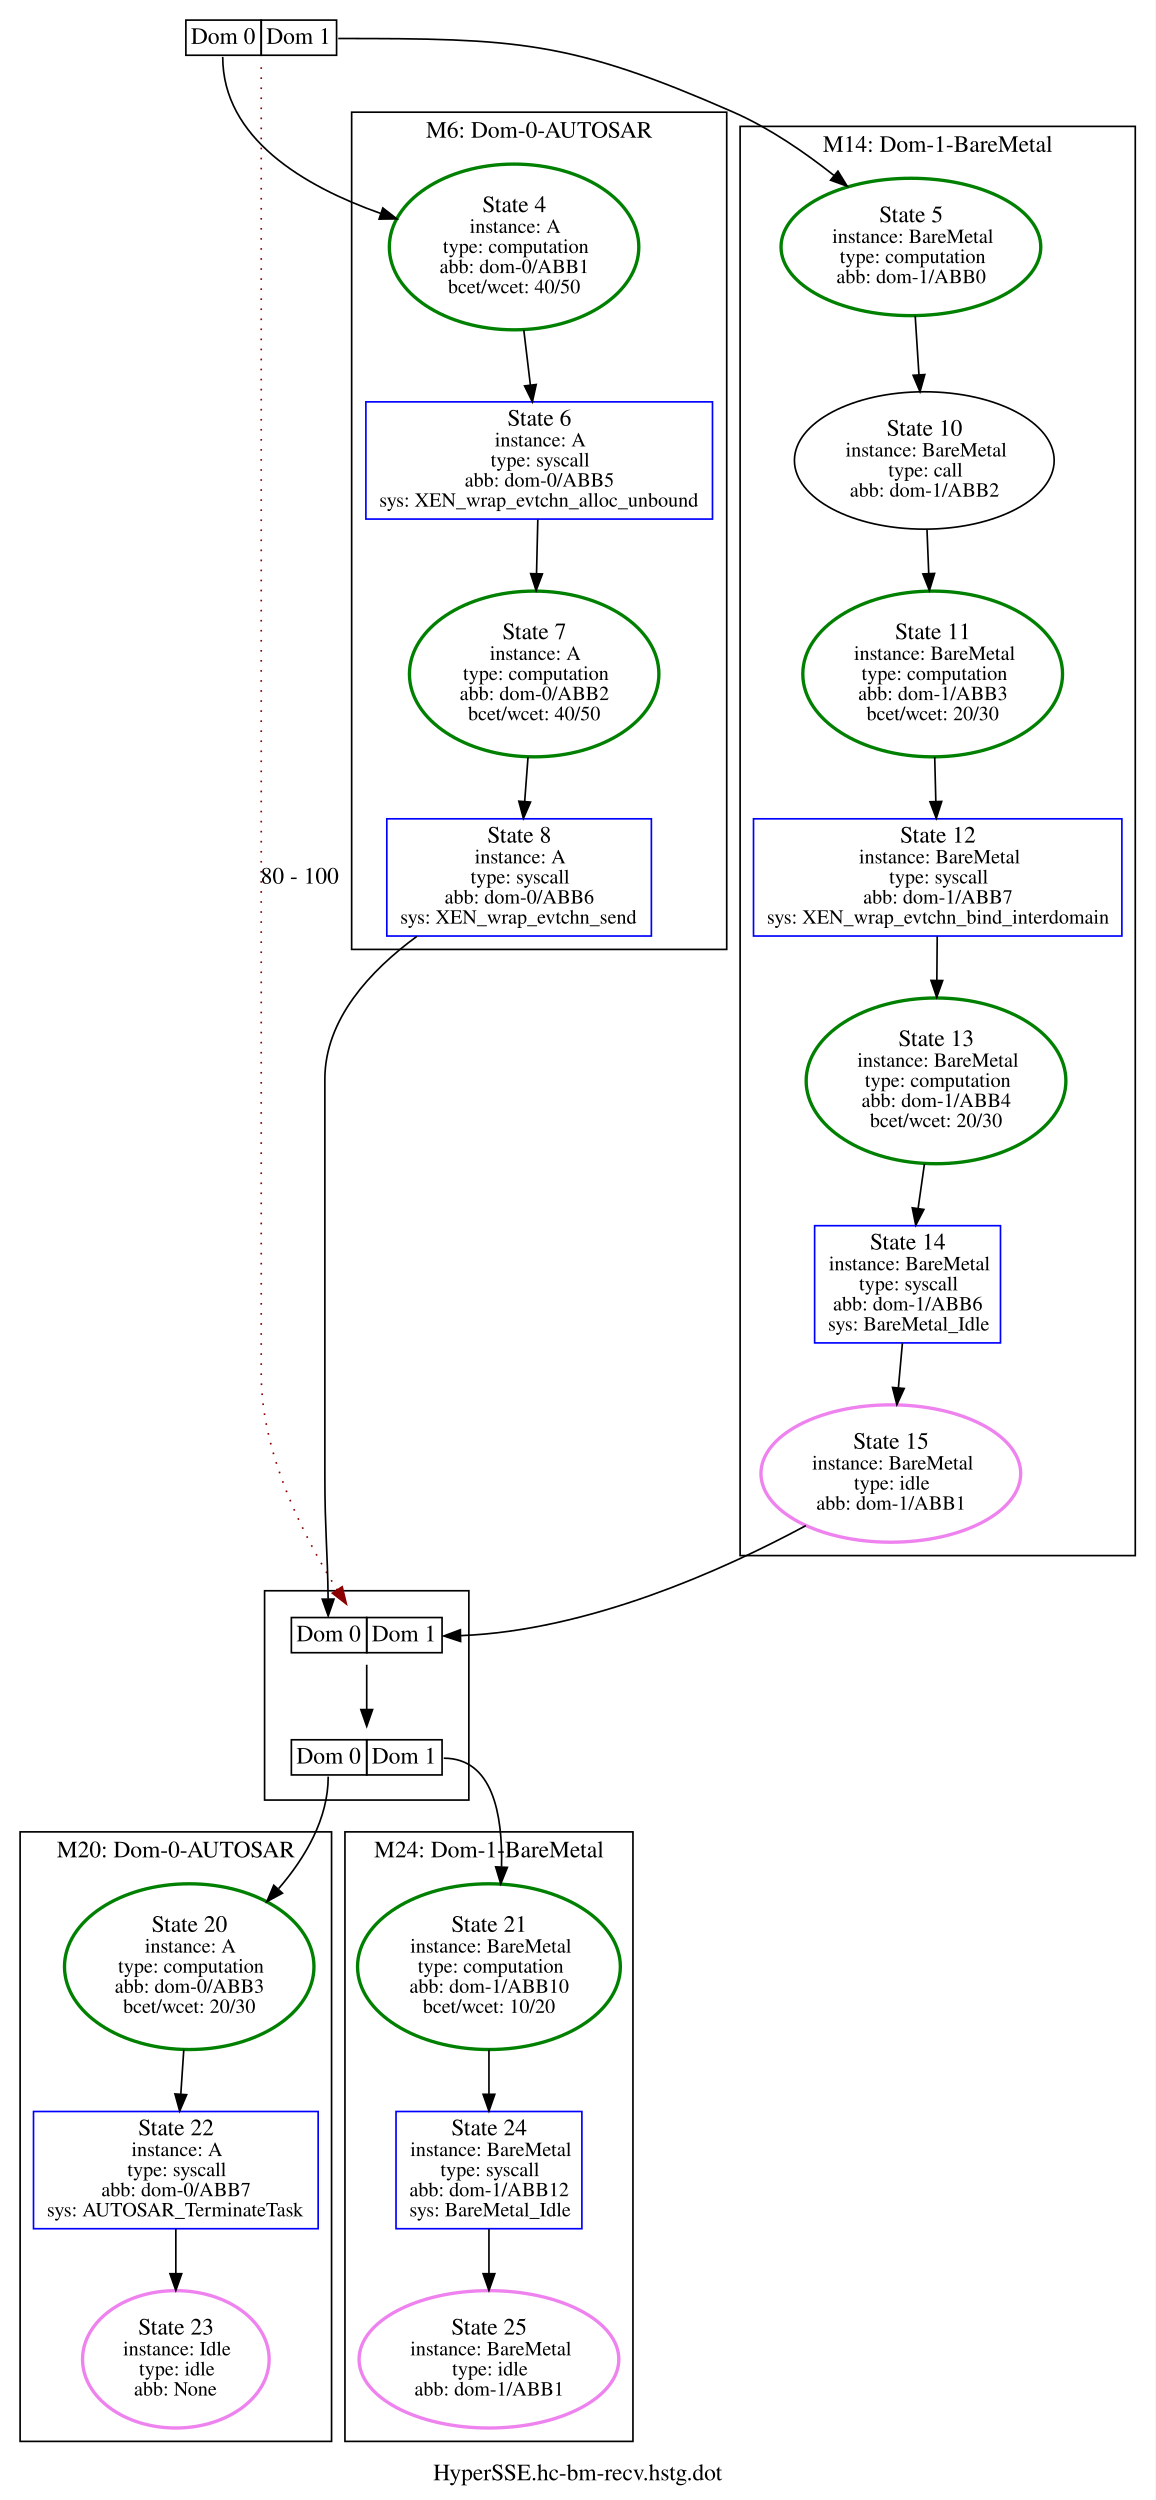
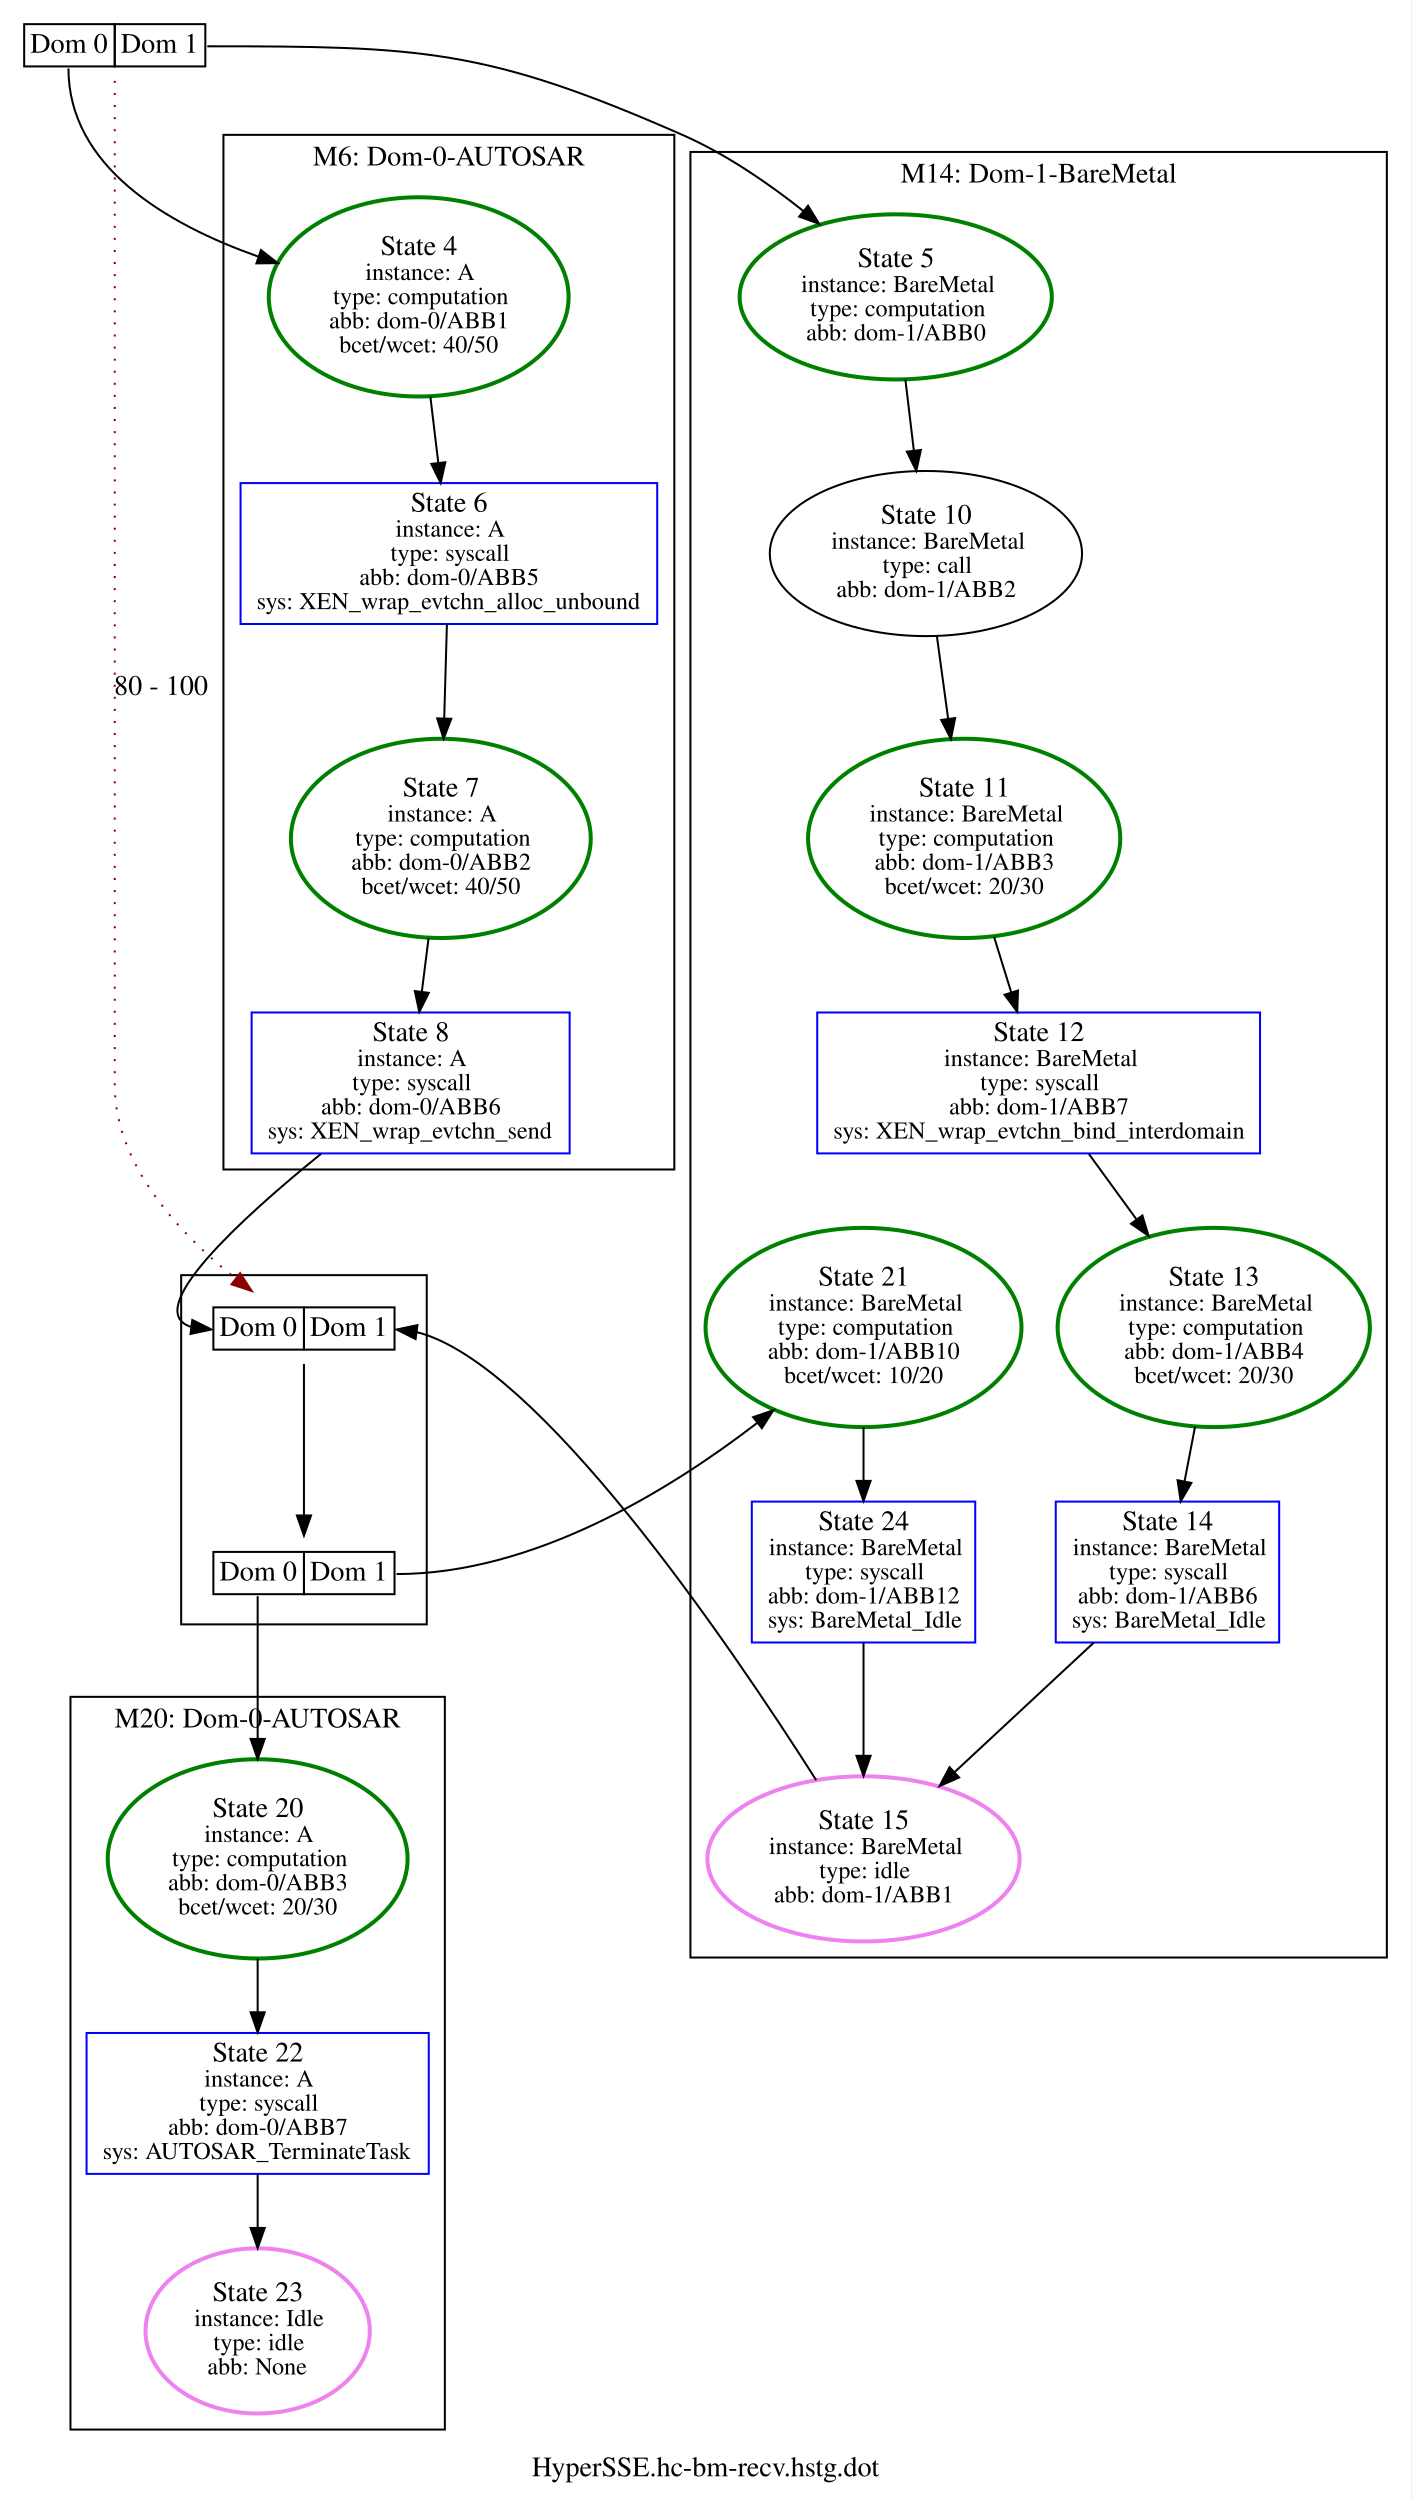
- <svg xmlns="http://www.w3.org/2000/svg" xmlns:xlink="http://www.w3.org/1999/xlink" width="690pt" height="1493pt" viewBox="0.00 0.00 690.00 1493.05">
-   <g id="graph0" class="graph" transform="scale(1 1) rotate(0) translate(4 1489.05)">
-     <polygon fill="white" stroke="transparent" points="-4,4 -4,-1489.05 686,-1489.05 686,4 -4,4" />
-     <text text-anchor="middle" x="341" y="-7.8" font-family="Times,serif" font-size="14.00">HyperSSE.hc-bm-recv.hstg.dot</text>
+ <svg xmlns="http://www.w3.org/2000/svg" xmlns:xlink="http://www.w3.org/1999/xlink" width="701pt" height="1242pt" viewBox="0.00 0.00 701.00 1242.03">
+   <g id="graph0" class="graph" transform="scale(1 1) rotate(0) translate(4 1238.03)">
+     <polygon fill="white" stroke="transparent" points="-4,4 -4,-1238.03 697,-1238.03 697,4 -4,4" />
+     <text text-anchor="middle" x="346.5" y="-7.8" font-family="Times,serif" font-size="14.00">HyperSSE.hc-bm-recv.hstg.dot</text>
    <g id="clust1" class="cluster">
-       <polygon fill="none" stroke="black" points="206,-922.04 206,-1422.05 430,-1422.05 430,-922.04 206,-922.04" />
-       <text text-anchor="middle" x="318" y="-1406.85" font-family="Times,serif" font-size="14.00">M6: Dom-0-AUTOSAR</text>
+       <polygon fill="none" stroke="black" points="107,-657.01 107,-1171.03 331,-1171.03 331,-657.01 107,-657.01" />
+       <text text-anchor="middle" x="219" y="-1155.83" font-family="Times,serif" font-size="14.00">M6: Dom-0-AUTOSAR</text>
    </g>
    <g id="clust2" class="cluster">
-       <polygon fill="none" stroke="black" points="438,-560.02 438,-1413.57 674,-1413.57 674,-560.02 438,-560.02" />
-       <text text-anchor="middle" x="556" y="-1398.37" font-family="Times,serif" font-size="14.00">M14: Dom-1-BareMetal</text>
+       <polygon fill="none" stroke="black" points="339,-265.51 339,-1162.54 685,-1162.54 685,-265.51 339,-265.51" />
+       <text text-anchor="middle" x="512" y="-1147.34" font-family="Times,serif" font-size="14.00">M14: Dom-1-BareMetal</text>
    </g>
    <g id="clust3" class="cluster">
-       <polygon fill="none" stroke="black" points="8,-31 8,-395.02 194,-395.02 194,-31 8,-31" />
-       <text text-anchor="middle" x="101" y="-379.82" font-family="Times,serif" font-size="14.00">M20: Dom-0-AUTOSAR</text>
+       <polygon fill="none" stroke="black" points="31,-31 31,-395.02 217,-395.02 217,-31 31,-31" />
+       <text text-anchor="middle" x="124" y="-379.82" font-family="Times,serif" font-size="14.00">M20: Dom-0-AUTOSAR</text>
    </g>
    <g id="clust4" class="cluster">
-       <polygon fill="none" stroke="black" points="202,-31 202,-395.02 374,-395.02 374,-31 202,-31" />
-       <text text-anchor="middle" x="288" y="-379.82" font-family="Times,serif" font-size="14.00">M24: Dom-1-BareMetal</text>
-     </g>
-     <g id="clust5" class="cluster">
-       <polygon fill="none" stroke="black" points="154,-414.02 154,-539.02 276,-539.02 276,-414.02 154,-414.02" />
+       <polygon fill="none" stroke="black" points="86,-431.02 86,-604.52 208,-604.52 208,-431.02 86,-431.02" />
    </g>
    <g id="node1" class="node">
      <g id="a_node1">
        <a xlink:title="1">
-           <polygon fill="none" stroke="black" points="107,-1456.05 107,-1477.05 152,-1477.05 152,-1456.05 107,-1456.05" />
-           <text text-anchor="start" x="110" y="-1462.85" font-family="Times,serif" font-size="14.00">Dom 0</text>
-           <polygon fill="none" stroke="black" points="152,-1456.05 152,-1477.05 197,-1477.05 197,-1456.05 152,-1456.05" />
-           <text text-anchor="start" x="155" y="-1462.85" font-family="Times,serif" font-size="14.00">Dom 1</text>
+           <polygon fill="none" stroke="black" points="8,-1205.03 8,-1226.03 53,-1226.03 53,-1205.03 8,-1205.03" />
+           <text text-anchor="start" x="11" y="-1211.83" font-family="Times,serif" font-size="14.00">Dom 0</text>
+           <polygon fill="none" stroke="black" points="53,-1205.03 53,-1226.03 98,-1226.03 98,-1205.03 53,-1205.03" />
+           <text text-anchor="start" x="56" y="-1211.83" font-family="Times,serif" font-size="14.00">Dom 1</text>
        </a>
      </g>
    </g>
    <g id="node2" class="node">
      <g id="a_node2">
        <a xlink:title="2">
-           <ellipse fill="none" stroke="green" stroke-width="2" cx="303" cy="-1341.56" rx="74.49" ry="49.49" />
-           <text text-anchor="start" x="284" y="-1362.36" font-family="Times,serif" font-size="14.00">State 4</text>
-           <text text-anchor="start" x="276.5" y="-1349.96" font-family="Times,serif" font-size="12.00">instance: A</text>
-           <text text-anchor="start" x="260.5" y="-1337.96" font-family="Times,serif" font-size="12.00">type: computation</text>
-           <text text-anchor="start" x="258.5" y="-1325.96" font-family="Times,serif" font-size="12.00">abb: dom-0/ABB1</text>
-           <text text-anchor="start" x="263.5" y="-1313.96" font-family="Times,serif" font-size="12.00">bcet/wcet: 40/50</text>
+           <ellipse fill="none" stroke="green" stroke-width="2" cx="204" cy="-1090.53" rx="74.49" ry="49.49" />
+           <text text-anchor="start" x="185" y="-1111.33" font-family="Times,serif" font-size="14.00">State 4</text>
+           <text text-anchor="start" x="177.5" y="-1098.93" font-family="Times,serif" font-size="12.00">instance: A</text>
+           <text text-anchor="start" x="161.5" y="-1086.93" font-family="Times,serif" font-size="12.00">type: computation</text>
+           <text text-anchor="start" x="159.5" y="-1074.93" font-family="Times,serif" font-size="12.00">abb: dom-0/ABB1</text>
+           <text text-anchor="start" x="164.5" y="-1062.93" font-family="Times,serif" font-size="12.00">bcet/wcet: 40/50</text>
        </a>
      </g>
    </g>
    <g id="edge1" class="edge">
-       <path fill="none" stroke="black" d="M129,-1455.05C129,-1406.44 177.49,-1377.8 223.27,-1361.6" />
-       <polygon fill="black" stroke="black" points="224.62,-1364.84 232.98,-1358.33 222.39,-1358.2 224.62,-1364.84" />
+       <path fill="none" stroke="black" d="M30,-1204.03C30,-1155.42 78.49,-1126.78 124.27,-1110.57" />
+       <polygon fill="black" stroke="black" points="125.62,-1113.81 133.98,-1107.3 123.39,-1107.18 125.62,-1113.81" />
    </g>
    <g id="node6" class="node">
      <g id="a_node6">
        <a xlink:title="7">
-           <ellipse fill="none" stroke="green" stroke-width="2" cx="540" cy="-1341.56" rx="77.56" ry="41.02" />
-           <text text-anchor="start" x="521" y="-1356.36" font-family="Times,serif" font-size="14.00">State 5</text>
-           <text text-anchor="start" x="493" y="-1343.96" font-family="Times,serif" font-size="12.00">instance: BareMetal</text>
-           <text text-anchor="start" x="497.5" y="-1331.96" font-family="Times,serif" font-size="12.00">type: computation</text>
-           <text text-anchor="start" x="495.5" y="-1319.96" font-family="Times,serif" font-size="12.00">abb: dom-1/ABB0</text>
+           <ellipse fill="none" stroke="green" stroke-width="2" cx="441" cy="-1090.53" rx="77.56" ry="41.02" />
+           <text text-anchor="start" x="422" y="-1105.33" font-family="Times,serif" font-size="14.00">State 5</text>
+           <text text-anchor="start" x="394" y="-1092.93" font-family="Times,serif" font-size="12.00">instance: BareMetal</text>
+           <text text-anchor="start" x="398.5" y="-1080.93" font-family="Times,serif" font-size="12.00">type: computation</text>
+           <text text-anchor="start" x="396.5" y="-1068.93" font-family="Times,serif" font-size="12.00">abb: dom-1/ABB0</text>
        </a>
      </g>
    </g>
    <g id="edge2" class="edge">
-       <path fill="none" stroke="black" d="M198,-1466.05C304.7,-1466.05 336.31,-1464.96 434,-1422.05 455.37,-1412.67 476.45,-1398.23 494.11,-1384.23" />
-       <polygon fill="black" stroke="black" points="496.42,-1386.86 501.98,-1377.84 492.01,-1381.43 496.42,-1386.86" />
-     </g>
-     <g id="node19" class="node">
-       <g id="a_node19">
+       <path fill="none" stroke="black" d="M99,-1215.03C205.7,-1215.03 237.31,-1213.94 335,-1171.03 356.37,-1161.64 377.45,-1147.21 395.11,-1133.2" />
+       <polygon fill="black" stroke="black" points="397.42,-1135.84 402.98,-1126.82 393.01,-1130.4 397.42,-1135.84" />
+     </g>
+     <g id="node18" class="node">
+       <g id="a_node18">
        <a xlink:title="15">
-           <polygon fill="none" stroke="black" points="170,-502.02 170,-523.02 215,-523.02 215,-502.02 170,-502.02" />
-           <text text-anchor="start" x="173" y="-508.82" font-family="Times,serif" font-size="14.00">Dom 0</text>
-           <polygon fill="none" stroke="black" points="215,-502.02 215,-523.02 260,-523.02 260,-502.02 215,-502.02" />
-           <text text-anchor="start" x="218" y="-508.82" font-family="Times,serif" font-size="14.00">Dom 1</text>
+           <polygon fill="none" stroke="black" points="102,-567.52 102,-588.52 147,-588.52 147,-567.52 102,-567.52" />
+           <text text-anchor="start" x="105" y="-574.32" font-family="Times,serif" font-size="14.00">Dom 0</text>
+           <polygon fill="none" stroke="black" points="147,-567.52 147,-588.52 192,-588.52 192,-567.52 147,-567.52" />
+           <text text-anchor="start" x="150" y="-574.32" font-family="Times,serif" font-size="14.00">Dom 1</text>
        </a>
      </g>
    </g>
    <g id="edge3" class="edge">
-       <path fill="none" stroke="darkred" stroke-dasharray="1,5" d="M152,-1448.87C152,-1425.01 152,-1380.51 152,-1342.56 152,-1342.56 152,-1342.56 152,-668.04 152,-619.87 178.73,-569.1 197.37,-539.56" />
-       <polygon fill="darkred" stroke="darkred" points="200.35,-541.4 202.85,-531.1 194.48,-537.59 200.35,-541.4" />
-       <text text-anchor="middle" x="175" y="-961.34" font-family="Times,serif" font-size="14.00">80 - 100</text>
+       <path fill="none" stroke="darkred" stroke-dasharray="1,5" d="M53,-1197.85C53,-1173.99 53,-1129.48 53,-1091.53 53,-1091.53 53,-1091.53 53,-699.01 53,-658.95 86.05,-624.38 112.96,-602.88" />
+       <polygon fill="darkred" stroke="darkred" points="115.28,-605.51 121.07,-596.63 111.01,-599.96 115.28,-605.51" />
+       <text text-anchor="middle" x="76" y="-892.81" font-family="Times,serif" font-size="14.00">80 - 100</text>
    </g>
    <g id="node3" class="node">
      <g id="a_node3">
        <a xlink:title="3">
-           <polygon fill="none" stroke="blue" points="421.5,-1249.05 214.5,-1249.05 214.5,-1179.05 421.5,-1179.05 421.5,-1249.05" />
-           <text text-anchor="start" x="299" y="-1234.85" font-family="Times,serif" font-size="14.00">State 6</text>
-           <text text-anchor="start" x="291.5" y="-1222.45" font-family="Times,serif" font-size="12.00">instance: A</text>
-           <text text-anchor="start" x="289" y="-1210.45" font-family="Times,serif" font-size="12.00">type: syscall</text>
-           <text text-anchor="start" x="273.5" y="-1198.45" font-family="Times,serif" font-size="12.00">abb: dom-0/ABB5</text>
-           <text text-anchor="start" x="222.5" y="-1186.45" font-family="Times,serif" font-size="12.00">sys: XEN_wrap_evtchn_alloc_unbound</text>
+           <polygon fill="none" stroke="blue" points="322.5,-998.02 115.5,-998.02 115.5,-928.02 322.5,-928.02 322.5,-998.02" />
+           <text text-anchor="start" x="200" y="-983.82" font-family="Times,serif" font-size="14.00">State 6</text>
+           <text text-anchor="start" x="192.5" y="-971.42" font-family="Times,serif" font-size="12.00">instance: A</text>
+           <text text-anchor="start" x="190" y="-959.42" font-family="Times,serif" font-size="12.00">type: syscall</text>
+           <text text-anchor="start" x="174.5" y="-947.42" font-family="Times,serif" font-size="12.00">abb: dom-0/ABB5</text>
+           <text text-anchor="start" x="123.5" y="-935.42" font-family="Times,serif" font-size="12.00">sys: XEN_wrap_evtchn_alloc_unbound</text>
        </a>
      </g>
    </g>
    <g id="edge4" class="edge">
-       <path fill="none" stroke="black" d="M308.8,-1292.03C310.1,-1281.16 311.47,-1269.68 312.75,-1259.01" />
-       <polygon fill="black" stroke="black" points="316.22,-1259.41 313.93,-1249.06 309.27,-1258.58 316.22,-1259.41" />
+       <path fill="none" stroke="black" d="M209.8,-1041.01C211.1,-1030.13 212.47,-1018.66 213.75,-1007.98" />
+       <polygon fill="black" stroke="black" points="217.22,-1008.38 214.93,-998.04 210.27,-1007.55 217.22,-1008.38" />
    </g>
    <g id="node4" class="node">
      <g id="a_node4">
        <a xlink:title="4">
-           <ellipse fill="none" stroke="green" stroke-width="2" cx="315" cy="-1086.54" rx="74.49" ry="49.49" />
-           <text text-anchor="start" x="296" y="-1107.34" font-family="Times,serif" font-size="14.00">State 7</text>
-           <text text-anchor="start" x="288.5" y="-1094.94" font-family="Times,serif" font-size="12.00">instance: A</text>
-           <text text-anchor="start" x="272.5" y="-1082.94" font-family="Times,serif" font-size="12.00">type: computation</text>
-           <text text-anchor="start" x="270.5" y="-1070.94" font-family="Times,serif" font-size="12.00">abb: dom-0/ABB2</text>
-           <text text-anchor="start" x="275.5" y="-1058.94" font-family="Times,serif" font-size="12.00">bcet/wcet: 40/50</text>
+           <ellipse fill="none" stroke="green" stroke-width="2" cx="215" cy="-821.51" rx="74.49" ry="49.49" />
+           <text text-anchor="start" x="196" y="-842.31" font-family="Times,serif" font-size="14.00">State 7</text>
+           <text text-anchor="start" x="188.5" y="-829.91" font-family="Times,serif" font-size="12.00">instance: A</text>
+           <text text-anchor="start" x="172.5" y="-817.91" font-family="Times,serif" font-size="12.00">type: computation</text>
+           <text text-anchor="start" x="170.5" y="-805.91" font-family="Times,serif" font-size="12.00">abb: dom-0/ABB2</text>
+           <text text-anchor="start" x="175.5" y="-793.91" font-family="Times,serif" font-size="12.00">bcet/wcet: 40/50</text>
        </a>
      </g>
    </g>
    <g id="edge5" class="edge">
-       <path fill="none" stroke="black" d="M317.18,-1178.75C316.94,-1168.75 316.67,-1157.52 316.41,-1146.45" />
-       <polygon fill="black" stroke="black" points="319.91,-1146.29 316.17,-1136.38 312.91,-1146.46 319.91,-1146.29" />
+       <path fill="none" stroke="black" d="M218.02,-927.89C217.62,-913.86 217.14,-897.21 216.69,-881.33" />
+       <polygon fill="black" stroke="black" points="220.18,-880.93 216.39,-871.04 213.18,-881.14 220.18,-880.93" />
    </g>
    <g id="node5" class="node">
      <g id="a_node5">
        <a xlink:title="5">
-           <polygon fill="none" stroke="blue" points="385,-1000.04 227,-1000.04 227,-930.04 385,-930.04 385,-1000.04" />
-           <text text-anchor="start" x="287" y="-985.84" font-family="Times,serif" font-size="14.00">State 8</text>
-           <text text-anchor="start" x="279.5" y="-973.44" font-family="Times,serif" font-size="12.00">instance: A</text>
-           <text text-anchor="start" x="277" y="-961.44" font-family="Times,serif" font-size="12.00">type: syscall</text>
-           <text text-anchor="start" x="261.5" y="-949.44" font-family="Times,serif" font-size="12.00">abb: dom-0/ABB6</text>
-           <text text-anchor="start" x="235" y="-937.44" font-family="Times,serif" font-size="12.00">sys: XEN_wrap_evtchn_send</text>
+           <polygon fill="none" stroke="blue" points="279,-735.01 121,-735.01 121,-665.01 279,-665.01 279,-735.01" />
+           <text text-anchor="start" x="181" y="-720.81" font-family="Times,serif" font-size="14.00">State 8</text>
+           <text text-anchor="start" x="173.5" y="-708.41" font-family="Times,serif" font-size="12.00">instance: A</text>
+           <text text-anchor="start" x="171" y="-696.41" font-family="Times,serif" font-size="12.00">type: syscall</text>
+           <text text-anchor="start" x="155.5" y="-684.41" font-family="Times,serif" font-size="12.00">abb: dom-0/ABB6</text>
+           <text text-anchor="start" x="129" y="-672.41" font-family="Times,serif" font-size="12.00">sys: XEN_wrap_evtchn_send</text>
        </a>
      </g>
    </g>
    <g id="edge6" class="edge">
-       <path fill="none" stroke="black" d="M311.34,-1036.93C310.68,-1028.2 310,-1019.15 309.35,-1010.54" />
-       <polygon fill="black" stroke="black" points="312.82,-1010.03 308.58,-1000.32 305.84,-1010.56 312.82,-1010.03" />
+       <path fill="none" stroke="black" d="M208.9,-771.91C207.79,-763.08 206.64,-753.92 205.55,-745.23" />
+       <polygon fill="black" stroke="black" points="209.02,-744.78 204.3,-735.3 202.08,-745.66 209.02,-744.78" />
    </g>
    <g id="edge7" class="edge">
-       <path fill="none" stroke="black" d="M244.94,-929.84C217,-909.32 190,-880.25 190,-844.54 190,-844.54 190,-844.54 190,-608.03 190,-574.33 191.63,-563.46 191.95,-534.21" />
-       <polygon fill="black" stroke="black" points="195.45,-534.04 192,-524.02 188.45,-534 195.45,-534.04" />
+       <path fill="none" stroke="black" d="M155.55,-664.85C115.36,-632.28 66.01,-587.02 90.82,-578.82" />
+       <polygon fill="black" stroke="black" points="91.52,-582.26 101,-577.52 90.64,-575.31 91.52,-582.26" />
    </g>
    <g id="node7" class="node">
      <g id="a_node7">
        <a xlink:title="8">
-           <ellipse fill="none" stroke="black" cx="548" cy="-1214.05" rx="77.56" ry="41.02" />
-           <text text-anchor="start" x="525.5" y="-1228.85" font-family="Times,serif" font-size="14.00">State 10</text>
-           <text text-anchor="start" x="501" y="-1216.45" font-family="Times,serif" font-size="12.00">instance: BareMetal</text>
-           <text text-anchor="start" x="526.5" y="-1204.45" font-family="Times,serif" font-size="12.00">type: call</text>
-           <text text-anchor="start" x="503.5" y="-1192.45" font-family="Times,serif" font-size="12.00">abb: dom-1/ABB2</text>
+           <ellipse fill="none" stroke="black" cx="456" cy="-963.02" rx="77.56" ry="41.02" />
+           <text text-anchor="start" x="433.5" y="-977.82" font-family="Times,serif" font-size="14.00">State 10</text>
+           <text text-anchor="start" x="409" y="-965.42" font-family="Times,serif" font-size="12.00">instance: BareMetal</text>
+           <text text-anchor="start" x="434.5" y="-953.42" font-family="Times,serif" font-size="12.00">type: call</text>
+           <text text-anchor="start" x="411.5" y="-941.42" font-family="Times,serif" font-size="12.00">abb: dom-1/ABB2</text>
        </a>
      </g>
    </g>
    <g id="edge8" class="edge">
-       <path fill="none" stroke="black" d="M542.55,-1300.5C543.27,-1289.29 544.05,-1276.97 544.8,-1265.25" />
-       <polygon fill="black" stroke="black" points="548.3,-1265.36 545.44,-1255.15 541.31,-1264.91 548.3,-1265.36" />
+       <path fill="none" stroke="black" d="M445.79,-1049.47C447.13,-1038.27 448.6,-1025.94 450,-1014.22" />
+       <polygon fill="black" stroke="black" points="453.5,-1014.47 451.21,-1004.13 446.54,-1013.64 453.5,-1014.47" />
    </g>
    <g id="node8" class="node">
      <g id="a_node8">
        <a xlink:title="9">
-           <ellipse fill="none" stroke="green" stroke-width="2" cx="553" cy="-1086.54" rx="77.56" ry="49.49" />
-           <text text-anchor="start" x="530.5" y="-1107.34" font-family="Times,serif" font-size="14.00">State 11</text>
-           <text text-anchor="start" x="506" y="-1094.94" font-family="Times,serif" font-size="12.00">instance: BareMetal</text>
-           <text text-anchor="start" x="510.5" y="-1082.94" font-family="Times,serif" font-size="12.00">type: computation</text>
-           <text text-anchor="start" x="508.5" y="-1070.94" font-family="Times,serif" font-size="12.00">abb: dom-1/ABB3</text>
-           <text text-anchor="start" x="513.5" y="-1058.94" font-family="Times,serif" font-size="12.00">bcet/wcet: 20/30</text>
+           <ellipse fill="none" stroke="green" stroke-width="2" cx="475" cy="-821.51" rx="77.56" ry="49.49" />
+           <text text-anchor="start" x="452.5" y="-842.31" font-family="Times,serif" font-size="14.00">State 11</text>
+           <text text-anchor="start" x="428" y="-829.91" font-family="Times,serif" font-size="12.00">instance: BareMetal</text>
+           <text text-anchor="start" x="432.5" y="-817.91" font-family="Times,serif" font-size="12.00">type: computation</text>
+           <text text-anchor="start" x="430.5" y="-805.91" font-family="Times,serif" font-size="12.00">abb: dom-1/ABB3</text>
+           <text text-anchor="start" x="435.5" y="-793.91" font-family="Times,serif" font-size="12.00">bcet/wcet: 20/30</text>
        </a>
      </g>
    </g>
    <g id="edge9" class="edge">
-       <path fill="none" stroke="black" d="M549.6,-1172.99C549.93,-1164.54 550.29,-1155.47 550.65,-1146.49" />
-       <polygon fill="black" stroke="black" points="554.15,-1146.58 551.05,-1136.44 547.16,-1146.3 554.15,-1146.58" />
+       <path fill="none" stroke="black" d="M461.44,-922.04C463.19,-909.21 465.16,-894.73 467.05,-880.87" />
+       <polygon fill="black" stroke="black" points="470.53,-881.29 468.41,-870.91 463.59,-880.35 470.53,-881.29" />
    </g>
    <g id="node9" class="node">
      <g id="a_node9">
        <a xlink:title="10">
-           <polygon fill="none" stroke="blue" points="666,-1000.04 446,-1000.04 446,-930.04 666,-930.04 666,-1000.04" />
-           <text text-anchor="start" x="533.5" y="-985.84" font-family="Times,serif" font-size="14.00">State 12</text>
-           <text text-anchor="start" x="509" y="-973.44" font-family="Times,serif" font-size="12.00">instance: BareMetal</text>
-           <text text-anchor="start" x="527" y="-961.44" font-family="Times,serif" font-size="12.00">type: syscall</text>
-           <text text-anchor="start" x="511.5" y="-949.44" font-family="Times,serif" font-size="12.00">abb: dom-1/ABB7</text>
-           <text text-anchor="start" x="454" y="-937.44" font-family="Times,serif" font-size="12.00">sys: XEN_wrap_evtchn_bind_interdomain</text>
+           <polygon fill="none" stroke="blue" points="622,-735.01 402,-735.01 402,-665.01 622,-665.01 622,-735.01" />
+           <text text-anchor="start" x="489.5" y="-720.81" font-family="Times,serif" font-size="14.00">State 12</text>
+           <text text-anchor="start" x="465" y="-708.41" font-family="Times,serif" font-size="12.00">instance: BareMetal</text>
+           <text text-anchor="start" x="483" y="-696.41" font-family="Times,serif" font-size="12.00">type: syscall</text>
+           <text text-anchor="start" x="467.5" y="-684.41" font-family="Times,serif" font-size="12.00">abb: dom-1/ABB7</text>
+           <text text-anchor="start" x="410" y="-672.41" font-family="Times,serif" font-size="12.00">sys: XEN_wrap_evtchn_bind_interdomain</text>
        </a>
      </g>
    </g>
    <g id="edge10" class="edge">
-       <path fill="none" stroke="black" d="M554.22,-1036.93C554.44,-1028.2 554.67,-1019.15 554.88,-1010.54" />
-       <polygon fill="black" stroke="black" points="558.39,-1010.41 555.14,-1000.32 551.39,-1010.23 558.39,-1010.41" />
+       <path fill="none" stroke="black" d="M489.84,-772.6C492.64,-763.54 495.56,-754.1 498.33,-745.17" />
+       <polygon fill="black" stroke="black" points="501.76,-745.93 501.37,-735.34 495.07,-743.85 501.76,-745.93" />
    </g>
    <g id="node10" class="node">
      <g id="a_node10">
        <a xlink:title="11">
-           <ellipse fill="none" stroke="green" stroke-width="2" cx="555" cy="-843.54" rx="77.56" ry="49.49" />
-           <text text-anchor="start" x="532.5" y="-864.34" font-family="Times,serif" font-size="14.00">State 13</text>
-           <text text-anchor="start" x="508" y="-851.94" font-family="Times,serif" font-size="12.00">instance: BareMetal</text>
-           <text text-anchor="start" x="512.5" y="-839.94" font-family="Times,serif" font-size="12.00">type: computation</text>
-           <text text-anchor="start" x="510.5" y="-827.94" font-family="Times,serif" font-size="12.00">abb: dom-1/ABB4</text>
-           <text text-anchor="start" x="515.5" y="-815.94" font-family="Times,serif" font-size="12.00">bcet/wcet: 20/30</text>
+           <ellipse fill="none" stroke="green" stroke-width="2" cx="599" cy="-578.52" rx="77.56" ry="49.49" />
+           <text text-anchor="start" x="576.5" y="-599.32" font-family="Times,serif" font-size="14.00">State 13</text>
+           <text text-anchor="start" x="552" y="-586.92" font-family="Times,serif" font-size="12.00">instance: BareMetal</text>
+           <text text-anchor="start" x="556.5" y="-574.92" font-family="Times,serif" font-size="12.00">type: computation</text>
+           <text text-anchor="start" x="554.5" y="-562.92" font-family="Times,serif" font-size="12.00">abb: dom-1/ABB4</text>
+           <text text-anchor="start" x="559.5" y="-550.92" font-family="Times,serif" font-size="12.00">bcet/wcet: 20/30</text>
        </a>
      </g>
    </g>
    <g id="edge11" class="edge">
-       <path fill="none" stroke="black" d="M555.71,-929.8C555.64,-921.58 555.57,-912.57 555.49,-903.58" />
-       <polygon fill="black" stroke="black" points="558.99,-903.45 555.41,-893.48 551.99,-903.51 558.99,-903.45" />
+       <path fill="none" stroke="black" d="M536.93,-664.77C544.29,-654.66 552.53,-643.35 560.53,-632.35" />
+       <polygon fill="black" stroke="black" points="563.54,-634.17 566.59,-624.03 557.88,-630.05 563.54,-634.17" />
    </g>
    <g id="node11" class="node">
      <g id="a_node11">
        <a xlink:title="12">
-           <polygon fill="none" stroke="blue" points="593.5,-757.04 482.5,-757.04 482.5,-687.04 593.5,-687.04 593.5,-757.04" />
-           <text text-anchor="start" x="515.5" y="-742.84" font-family="Times,serif" font-size="14.00">State 14</text>
-           <text text-anchor="start" x="491" y="-730.44" font-family="Times,serif" font-size="12.00">instance: BareMetal</text>
-           <text text-anchor="start" x="509" y="-718.44" font-family="Times,serif" font-size="12.00">type: syscall</text>
-           <text text-anchor="start" x="493.5" y="-706.44" font-family="Times,serif" font-size="12.00">abb: dom-1/ABB6</text>
-           <text text-anchor="start" x="490.5" y="-694.44" font-family="Times,serif" font-size="12.00">sys: BareMetal_Idle</text>
+           <polygon fill="none" stroke="blue" points="631.5,-492.02 520.5,-492.02 520.5,-422.02 631.5,-422.02 631.5,-492.02" />
+           <text text-anchor="start" x="553.5" y="-477.82" font-family="Times,serif" font-size="14.00">State 14</text>
+           <text text-anchor="start" x="529" y="-465.42" font-family="Times,serif" font-size="12.00">instance: BareMetal</text>
+           <text text-anchor="start" x="547" y="-453.42" font-family="Times,serif" font-size="12.00">type: syscall</text>
+           <text text-anchor="start" x="531.5" y="-441.42" font-family="Times,serif" font-size="12.00">abb: dom-1/ABB6</text>
+           <text text-anchor="start" x="528.5" y="-429.42" font-family="Times,serif" font-size="12.00">sys: BareMetal_Idle</text>
        </a>
      </g>
    </g>
    <g id="edge12" class="edge">
-       <path fill="none" stroke="black" d="M548.09,-793.94C546.83,-785.11 545.53,-775.95 544.29,-767.26" />
-       <polygon fill="black" stroke="black" points="547.75,-766.73 542.88,-757.33 540.82,-767.72 547.75,-766.73" />
+       <path fill="none" stroke="black" d="M589.71,-529.26C587.99,-520.32 586.2,-511.02 584.51,-502.21" />
+       <polygon fill="black" stroke="black" points="587.89,-501.3 582.57,-492.14 581.02,-502.62 587.89,-501.3" />
    </g>
    <g id="node12" class="node">
      <g id="a_node12">
        <a xlink:title="13">
-           <ellipse fill="none" stroke="violet" stroke-width="2" cx="528" cy="-609.03" rx="77.56" ry="41.02" />
-           <text text-anchor="start" x="505.5" y="-623.83" font-family="Times,serif" font-size="14.00">State 15</text>
-           <text text-anchor="start" x="481" y="-611.43" font-family="Times,serif" font-size="12.00">instance: BareMetal</text>
-           <text text-anchor="start" x="506" y="-599.43" font-family="Times,serif" font-size="12.00">type: idle</text>
-           <text text-anchor="start" x="483.5" y="-587.43" font-family="Times,serif" font-size="12.00">abb: dom-1/ABB1</text>
+           <ellipse fill="none" stroke="violet" stroke-width="2" cx="425" cy="-314.52" rx="77.56" ry="41.02" />
+           <text text-anchor="start" x="402.5" y="-329.32" font-family="Times,serif" font-size="14.00">State 15</text>
+           <text text-anchor="start" x="378" y="-316.92" font-family="Times,serif" font-size="12.00">instance: BareMetal</text>
+           <text text-anchor="start" x="403" y="-304.92" font-family="Times,serif" font-size="12.00">type: idle</text>
+           <text text-anchor="start" x="380.5" y="-292.92" font-family="Times,serif" font-size="12.00">abb: dom-1/ABB1</text>
        </a>
      </g>
    </g>
    <g id="edge13" class="edge">
-       <path fill="none" stroke="black" d="M534.92,-686.83C534.16,-678.41 533.33,-669.21 532.52,-660.2" />
-       <polygon fill="black" stroke="black" points="536,-659.81 531.62,-650.17 529.03,-660.44 536,-659.81" />
+       <path fill="none" stroke="black" d="M539.45,-422.01C518.59,-402.6 492.27,-378.11 470.13,-357.51" />
+       <polygon fill="black" stroke="black" points="472.5,-354.94 462.79,-350.69 467.73,-360.06 472.5,-354.94" />
    </g>
    <g id="edge14" class="edge">
-       <path fill="none" stroke="black" d="M477.26,-577.92C427.19,-550.97 347.3,-515.24 271.22,-512.22" />
-       <polygon fill="black" stroke="black" points="271.07,-508.72 261,-512.02 270.93,-515.72 271.07,-508.72" />
+       <path fill="none" stroke="black" d="M401.49,-353.62C357.83,-422.31 263.2,-561.21 203.07,-576.2" />
+       <polygon fill="black" stroke="black" points="202.46,-572.75 193,-577.52 203.37,-579.69 202.46,-572.75" />
    </g>
    <g id="node13" class="node">
      <g id="a_node13">
-         <a xlink:title="17">
-           <ellipse fill="none" stroke="green" stroke-width="2" cx="109" cy="-314.52" rx="74.49" ry="49.49" />
-           <text text-anchor="start" x="86.5" y="-335.32" font-family="Times,serif" font-size="14.00">State 20</text>
-           <text text-anchor="start" x="82.5" y="-322.92" font-family="Times,serif" font-size="12.00">instance: A</text>
-           <text text-anchor="start" x="66.5" y="-310.92" font-family="Times,serif" font-size="12.00">type: computation</text>
-           <text text-anchor="start" x="64.5" y="-298.92" font-family="Times,serif" font-size="12.00">abb: dom-0/ABB3</text>
-           <text text-anchor="start" x="69.5" y="-286.92" font-family="Times,serif" font-size="12.00">bcet/wcet: 20/30</text>
+         <a xlink:title="21">
+           <ellipse fill="none" stroke="green" stroke-width="2" cx="425" cy="-578.52" rx="78.48" ry="49.49" />
+           <text text-anchor="start" x="402.5" y="-599.32" font-family="Times,serif" font-size="14.00">State 21</text>
+           <text text-anchor="start" x="378" y="-586.92" font-family="Times,serif" font-size="12.00">instance: BareMetal</text>
+           <text text-anchor="start" x="382.5" y="-574.92" font-family="Times,serif" font-size="12.00">type: computation</text>
+           <text text-anchor="start" x="377.5" y="-562.92" font-family="Times,serif" font-size="12.00">abb: dom-1/ABB10</text>
+           <text text-anchor="start" x="385.5" y="-550.92" font-family="Times,serif" font-size="12.00">bcet/wcet: 10/20</text>
        </a>
      </g>
    </g>
    <g id="node14" class="node">
      <g id="a_node14">
-         <a xlink:title="18">
-           <polygon fill="none" stroke="blue" points="186,-228.02 16,-228.02 16,-158.02 186,-158.02 186,-228.02" />
-           <text text-anchor="start" x="78.5" y="-213.82" font-family="Times,serif" font-size="14.00">State 22</text>
-           <text text-anchor="start" x="74.5" y="-201.42" font-family="Times,serif" font-size="12.00">instance: A</text>
-           <text text-anchor="start" x="72" y="-189.42" font-family="Times,serif" font-size="12.00">type: syscall</text>
-           <text text-anchor="start" x="56.5" y="-177.42" font-family="Times,serif" font-size="12.00">abb: dom-0/ABB7</text>
-           <text text-anchor="start" x="24" y="-165.42" font-family="Times,serif" font-size="12.00">sys: AUTOSAR_TerminateTask</text>
-         </a>
-       </g>
-     </g>
-     <g id="edge18" class="edge">
-       <path fill="none" stroke="black" d="M105.75,-264.92C105.16,-256.19 104.56,-247.13 103.98,-238.53" />
-       <polygon fill="black" stroke="black" points="107.46,-238.05 103.3,-228.31 100.47,-238.52 107.46,-238.05" />
+         <a xlink:title="22">
+           <polygon fill="none" stroke="blue" points="480.5,-492.02 369.5,-492.02 369.5,-422.02 480.5,-422.02 480.5,-492.02" />
+           <text text-anchor="start" x="402.5" y="-477.82" font-family="Times,serif" font-size="14.00">State 24</text>
+           <text text-anchor="start" x="378" y="-465.42" font-family="Times,serif" font-size="12.00">instance: BareMetal</text>
+           <text text-anchor="start" x="396" y="-453.42" font-family="Times,serif" font-size="12.00">type: syscall</text>
+           <text text-anchor="start" x="377.5" y="-441.42" font-family="Times,serif" font-size="12.00">abb: dom-1/ABB12</text>
+           <text text-anchor="start" x="377.5" y="-429.42" font-family="Times,serif" font-size="12.00">sys: BareMetal_Idle</text>
+         </a>
+       </g>
+     </g>
+     <g id="edge20" class="edge">
+       <path fill="none" stroke="black" d="M425,-528.91C425,-520.18 425,-511.13 425,-502.52" />
+       <polygon fill="black" stroke="black" points="428.5,-502.3 425,-492.3 421.5,-502.3 428.5,-502.3" />
+     </g>
+     <g id="edge21" class="edge">
+       <path fill="none" stroke="black" d="M425,-422.01C425,-405.15 425,-384.46 425,-365.82" />
+       <polygon fill="black" stroke="black" points="428.5,-365.71 425,-355.71 421.5,-365.71 428.5,-365.71" />
    </g>
    <g id="node15" class="node">
      <g id="a_node15">
-         <a xlink:title="19">
-           <ellipse fill="none" stroke="violet" stroke-width="2" cx="101" cy="-80.01" rx="55.72" ry="41.02" />
-           <text text-anchor="start" x="78.5" y="-94.81" font-family="Times,serif" font-size="14.00">State 23</text>
-           <text text-anchor="start" x="69.5" y="-82.41" font-family="Times,serif" font-size="12.00">instance: Idle</text>
-           <text text-anchor="start" x="79" y="-70.41" font-family="Times,serif" font-size="12.00">type: idle</text>
-           <text text-anchor="start" x="76" y="-58.41" font-family="Times,serif" font-size="12.00">abb: None</text>
-         </a>
-       </g>
-     </g>
-     <g id="edge19" class="edge">
-       <path fill="none" stroke="black" d="M101,-157.81C101,-149.39 101,-140.19 101,-131.18" />
-       <polygon fill="black" stroke="black" points="104.5,-131.15 101,-121.15 97.5,-131.15 104.5,-131.15" />
+         <a xlink:title="17">
+           <ellipse fill="none" stroke="green" stroke-width="2" cx="124" cy="-314.52" rx="74.49" ry="49.49" />
+           <text text-anchor="start" x="101.5" y="-335.32" font-family="Times,serif" font-size="14.00">State 20</text>
+           <text text-anchor="start" x="97.5" y="-322.92" font-family="Times,serif" font-size="12.00">instance: A</text>
+           <text text-anchor="start" x="81.5" y="-310.92" font-family="Times,serif" font-size="12.00">type: computation</text>
+           <text text-anchor="start" x="79.5" y="-298.92" font-family="Times,serif" font-size="12.00">abb: dom-0/ABB3</text>
+           <text text-anchor="start" x="84.5" y="-286.92" font-family="Times,serif" font-size="12.00">bcet/wcet: 20/30</text>
+         </a>
+       </g>
    </g>
    <g id="node16" class="node">
      <g id="a_node16">
-         <a xlink:title="21">
-           <ellipse fill="none" stroke="green" stroke-width="2" cx="288" cy="-314.52" rx="78.48" ry="49.49" />
-           <text text-anchor="start" x="265.5" y="-335.32" font-family="Times,serif" font-size="14.00">State 21</text>
-           <text text-anchor="start" x="241" y="-322.92" font-family="Times,serif" font-size="12.00">instance: BareMetal</text>
-           <text text-anchor="start" x="245.5" y="-310.92" font-family="Times,serif" font-size="12.00">type: computation</text>
-           <text text-anchor="start" x="240.5" y="-298.92" font-family="Times,serif" font-size="12.00">abb: dom-1/ABB10</text>
-           <text text-anchor="start" x="248.5" y="-286.92" font-family="Times,serif" font-size="12.00">bcet/wcet: 10/20</text>
-         </a>
-       </g>
+         <a xlink:title="18">
+           <polygon fill="none" stroke="blue" points="209,-228.02 39,-228.02 39,-158.02 209,-158.02 209,-228.02" />
+           <text text-anchor="start" x="101.5" y="-213.82" font-family="Times,serif" font-size="14.00">State 22</text>
+           <text text-anchor="start" x="97.5" y="-201.42" font-family="Times,serif" font-size="12.00">instance: A</text>
+           <text text-anchor="start" x="95" y="-189.42" font-family="Times,serif" font-size="12.00">type: syscall</text>
+           <text text-anchor="start" x="79.5" y="-177.42" font-family="Times,serif" font-size="12.00">abb: dom-0/ABB7</text>
+           <text text-anchor="start" x="47" y="-165.42" font-family="Times,serif" font-size="12.00">sys: AUTOSAR_TerminateTask</text>
+         </a>
+       </g>
+     </g>
+     <g id="edge18" class="edge">
+       <path fill="none" stroke="black" d="M124,-264.92C124,-256.19 124,-247.13 124,-238.53" />
+       <polygon fill="black" stroke="black" points="127.5,-238.31 124,-228.31 120.5,-238.31 127.5,-238.31" />
    </g>
    <g id="node17" class="node">
      <g id="a_node17">
-         <a xlink:title="22">
-           <polygon fill="none" stroke="blue" points="343.5,-228.02 232.5,-228.02 232.5,-158.02 343.5,-158.02 343.5,-228.02" />
-           <text text-anchor="start" x="265.5" y="-213.82" font-family="Times,serif" font-size="14.00">State 24</text>
-           <text text-anchor="start" x="241" y="-201.42" font-family="Times,serif" font-size="12.00">instance: BareMetal</text>
-           <text text-anchor="start" x="259" y="-189.42" font-family="Times,serif" font-size="12.00">type: syscall</text>
-           <text text-anchor="start" x="240.5" y="-177.42" font-family="Times,serif" font-size="12.00">abb: dom-1/ABB12</text>
-           <text text-anchor="start" x="240.5" y="-165.42" font-family="Times,serif" font-size="12.00">sys: BareMetal_Idle</text>
-         </a>
-       </g>
-     </g>
-     <g id="edge20" class="edge">
-       <path fill="none" stroke="black" d="M288,-264.92C288,-256.19 288,-247.13 288,-238.53" />
-       <polygon fill="black" stroke="black" points="291.5,-238.31 288,-228.31 284.5,-238.31 291.5,-238.31" />
-     </g>
-     <g id="node18" class="node">
-       <g id="a_node18">
-         <a xlink:title="23">
-           <ellipse fill="none" stroke="violet" stroke-width="2" cx="288" cy="-80.01" rx="77.56" ry="41.02" />
-           <text text-anchor="start" x="265.5" y="-94.81" font-family="Times,serif" font-size="14.00">State 25</text>
-           <text text-anchor="start" x="241" y="-82.41" font-family="Times,serif" font-size="12.00">instance: BareMetal</text>
-           <text text-anchor="start" x="266" y="-70.41" font-family="Times,serif" font-size="12.00">type: idle</text>
-           <text text-anchor="start" x="243.5" y="-58.41" font-family="Times,serif" font-size="12.00">abb: dom-1/ABB1</text>
-         </a>
-       </g>
-     </g>
-     <g id="edge21" class="edge">
-       <path fill="none" stroke="black" d="M288,-157.81C288,-149.39 288,-140.19 288,-131.18" />
-       <polygon fill="black" stroke="black" points="291.5,-131.15 288,-121.15 284.5,-131.15 291.5,-131.15" />
-     </g>
-     <g id="node20" class="node">
-       <g id="a_node20">
+         <a xlink:title="19">
+           <ellipse fill="none" stroke="violet" stroke-width="2" cx="124" cy="-80.01" rx="55.72" ry="41.02" />
+           <text text-anchor="start" x="101.5" y="-94.81" font-family="Times,serif" font-size="14.00">State 23</text>
+           <text text-anchor="start" x="92.5" y="-82.41" font-family="Times,serif" font-size="12.00">instance: Idle</text>
+           <text text-anchor="start" x="102" y="-70.41" font-family="Times,serif" font-size="12.00">type: idle</text>
+           <text text-anchor="start" x="99" y="-58.41" font-family="Times,serif" font-size="12.00">abb: None</text>
+         </a>
+       </g>
+     </g>
+     <g id="edge19" class="edge">
+       <path fill="none" stroke="black" d="M124,-157.81C124,-149.39 124,-140.19 124,-131.18" />
+       <polygon fill="black" stroke="black" points="127.5,-131.15 124,-121.15 120.5,-131.15 127.5,-131.15" />
+     </g>
+     <g id="node19" class="node">
+       <g id="a_node19">
        <a xlink:title="16">
-           <polygon fill="none" stroke="black" points="170,-429.02 170,-450.02 215,-450.02 215,-429.02 170,-429.02" />
-           <text text-anchor="start" x="173" y="-435.82" font-family="Times,serif" font-size="14.00">Dom 0</text>
-           <polygon fill="none" stroke="black" points="215,-429.02 215,-450.02 260,-450.02 260,-429.02 215,-429.02" />
-           <text text-anchor="start" x="218" y="-435.82" font-family="Times,serif" font-size="14.00">Dom 1</text>
+           <polygon fill="none" stroke="black" points="102,-446.02 102,-467.02 147,-467.02 147,-446.02 102,-446.02" />
+           <text text-anchor="start" x="105" y="-452.82" font-family="Times,serif" font-size="14.00">Dom 0</text>
+           <polygon fill="none" stroke="black" points="147,-446.02 147,-467.02 192,-467.02 192,-446.02 147,-446.02" />
+           <text text-anchor="start" x="150" y="-452.82" font-family="Times,serif" font-size="14.00">Dom 1</text>
        </a>
      </g>
    </g>
    <g id="edge15" class="edge">
-       <path fill="none" stroke="black" d="M215,-494.83C215,-486.81 215,-477.07 215,-468.09" />
-       <polygon fill="black" stroke="black" points="218.5,-468.05 215,-458.05 211.5,-468.05 218.5,-468.05" />
+       <path fill="none" stroke="black" d="M147,-560.4C147,-540.79 147,-508.39 147,-485.29" />
+       <polygon fill="black" stroke="black" points="150.5,-485.11 147,-475.11 143.5,-485.11 150.5,-485.11" />
+     </g>
+     <g id="edge17" class="edge">
+       <path fill="none" stroke="black" d="M193,-456.02C260.41,-456.02 327.56,-496.78 372.14,-531.08" />
+       <polygon fill="black" stroke="black" points="370.17,-533.98 380.2,-537.4 374.49,-528.47 370.17,-533.98" />
    </g>
    <g id="edge16" class="edge">
-       <path fill="none" stroke="black" d="M192,-428.02C192,-402.96 178.5,-379.81 162.39,-361.12" />
-       <polygon fill="black" stroke="black" points="164.67,-358.42 155.35,-353.38 159.49,-363.13 164.67,-358.42" />
-     </g>
-     <g id="edge17" class="edge">
-       <path fill="none" stroke="black" d="M261,-439.02C290.01,-439.02 296.26,-406.09 295.52,-374.24" />
-       <polygon fill="black" stroke="black" points="299,-373.81 295.05,-363.98 292.01,-374.13 299,-373.81" />
+       <path fill="none" stroke="black" d="M124,-445.02C124,-421.92 124,-396.51 124,-374.36" />
+       <polygon fill="black" stroke="black" points="127.5,-374.1 124,-364.1 120.5,-374.1 127.5,-374.1" />
    </g>
  </g>
</svg>
